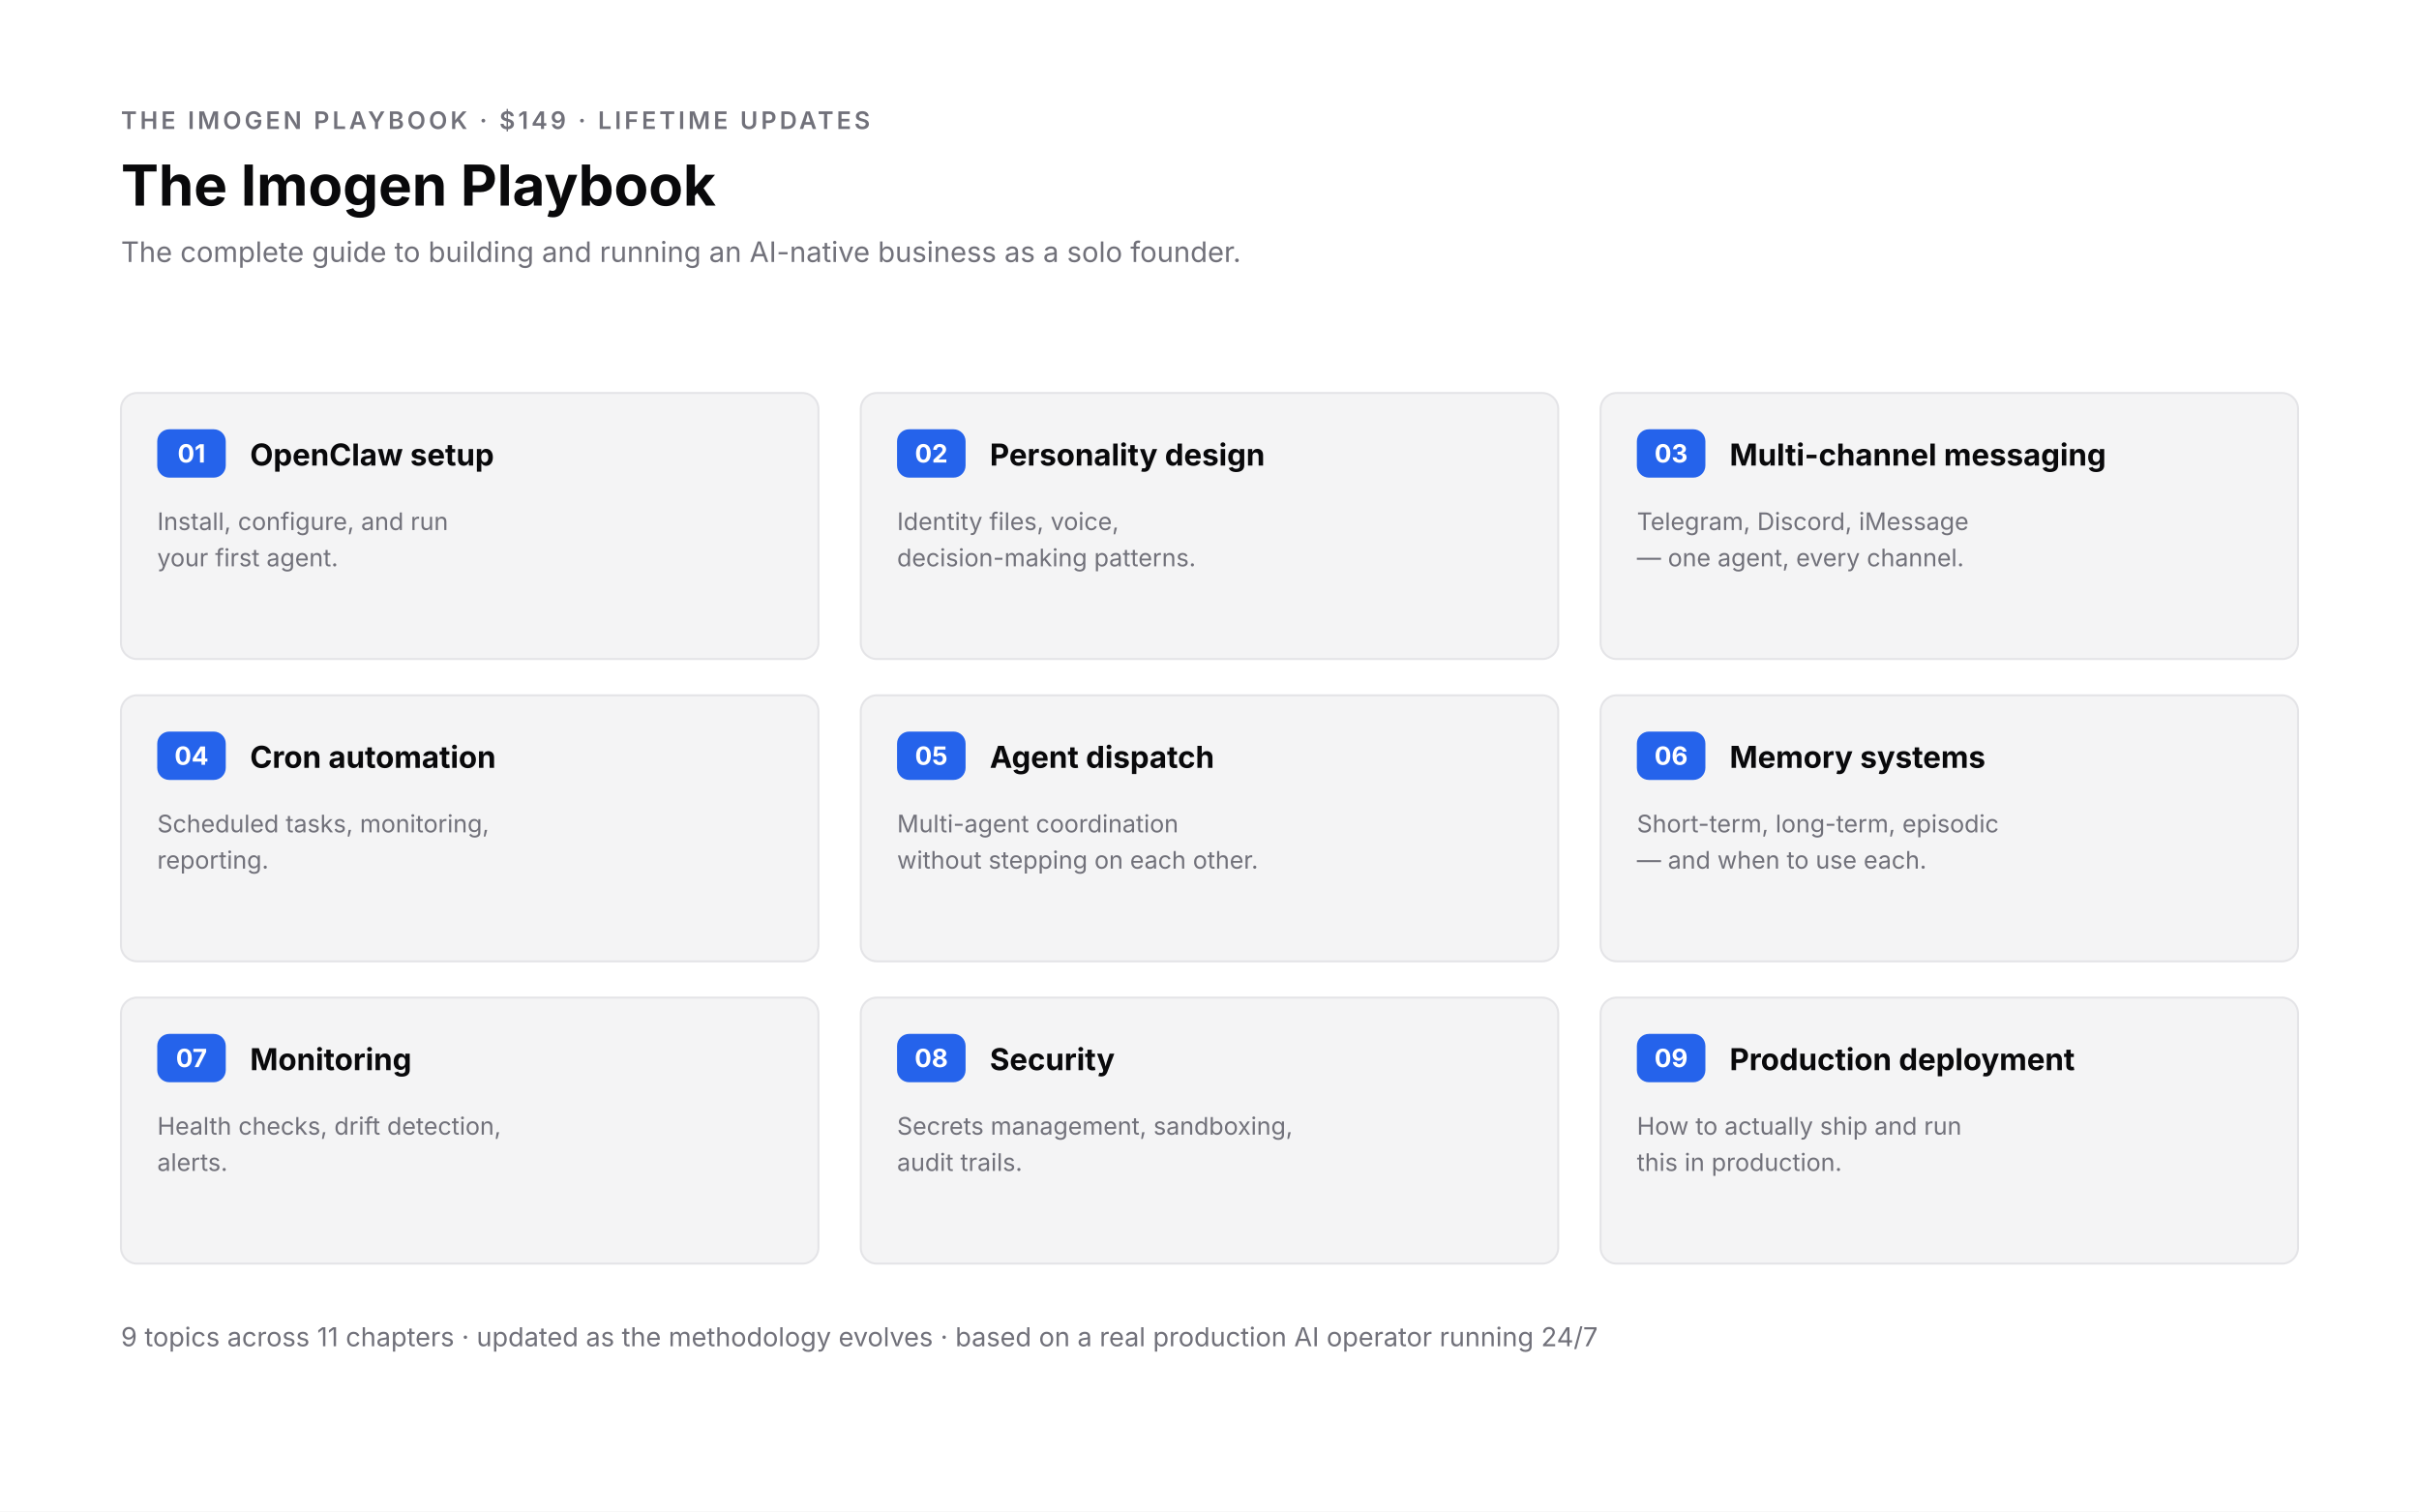
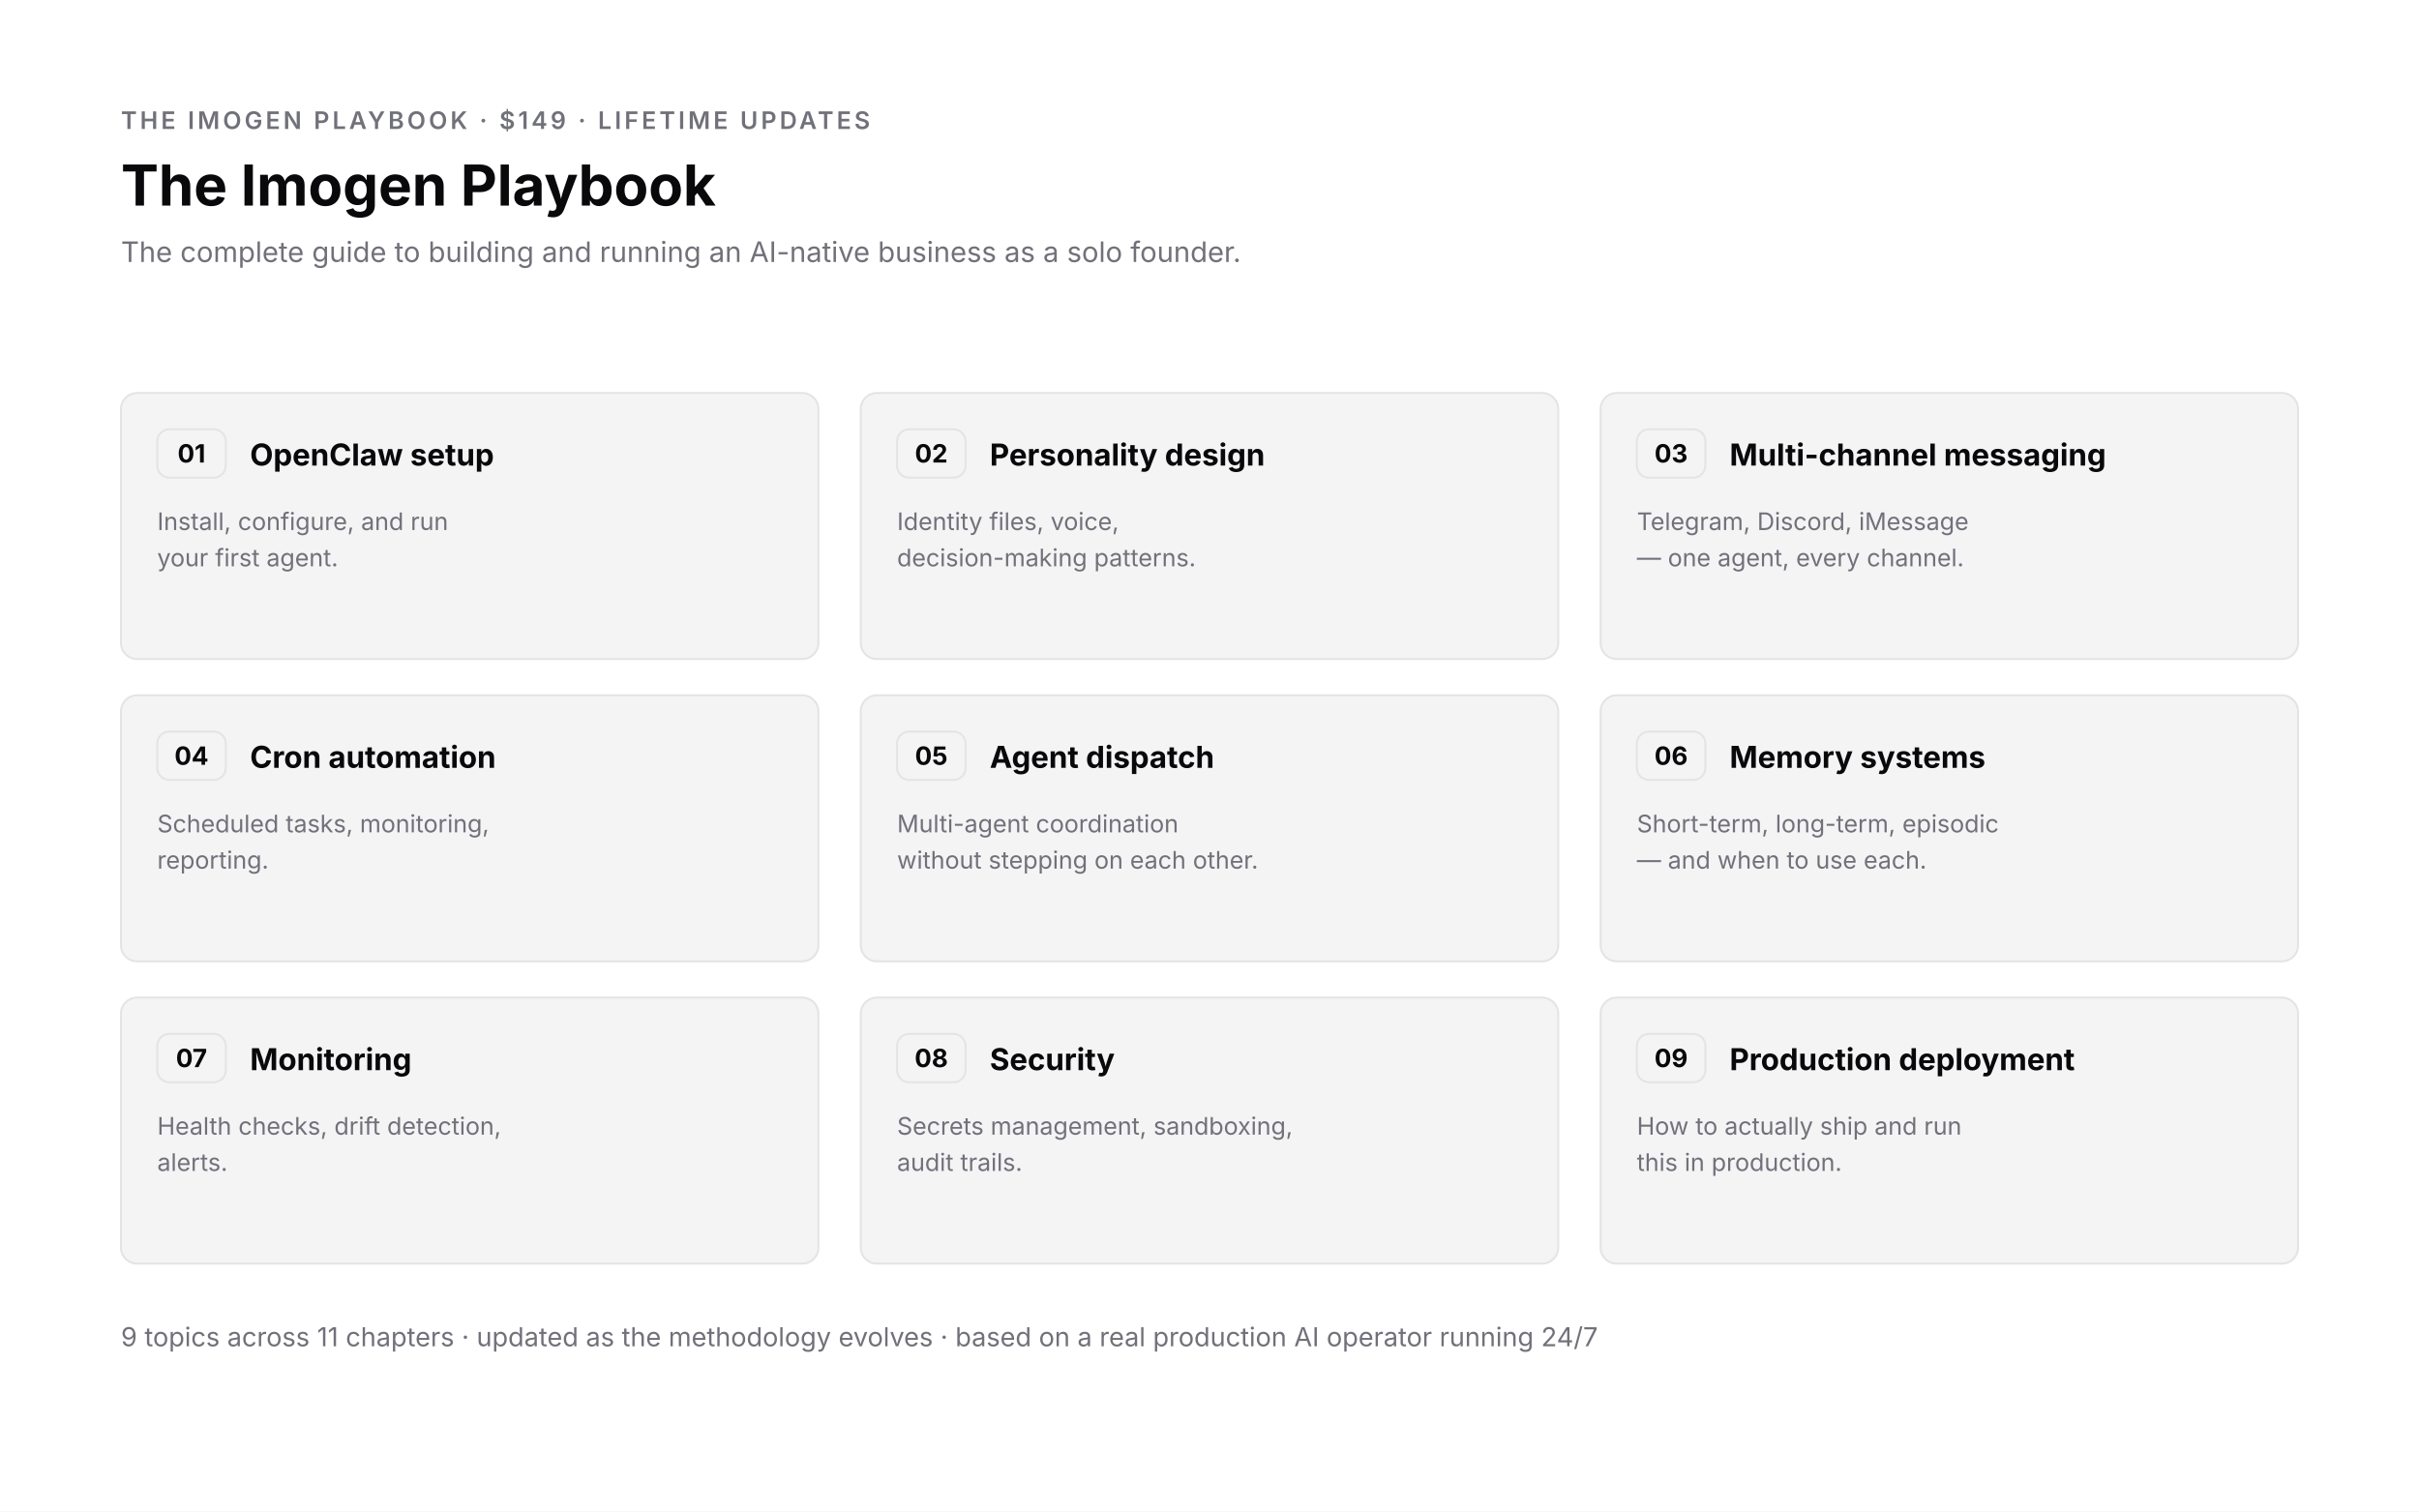
<svg xmlns="http://www.w3.org/2000/svg" viewBox="0 0 1200 750" font-family="Inter, system-ui, sans-serif" role="img" aria-labelledby="dt">
-   <defs>
-     <marker id="arr" viewBox="0 0 10 10" refX="8" refY="5" markerWidth="7" markerHeight="7" orient="auto-start-reverse">
-       <path d="M0 0 L10 5 L0 10 z" fill="#2563eb" />
-     </marker>
-     <marker id="arrm" viewBox="0 0 10 10" refX="8" refY="5" markerWidth="7" markerHeight="7" orient="auto-start-reverse">
-       <path d="M0 0 L10 5 L0 10 z" fill="#71717a" />
-     </marker>
-   </defs>
  <rect width="1200" height="750" fill="#ffffff" />
  <text x="60" y="64" font-size="12" fill="#71717a" font-weight="600" letter-spacing="1.5">THE IMOGEN PLAYBOOK · $149 · LIFETIME UPDATES</text>
  <text x="60" y="102" font-size="28" fill="#09090b" font-weight="700">The Imogen Playbook</text>
  <text x="60" y="130" font-size="14" fill="#71717a">The complete guide to building and running an AI-native business as a solo founder.</text>
  <rect x="60" y="195" width="346" height="132" rx="8" fill="#f4f4f5" stroke="#e4e4e7" stroke-width="1" />
-   <rect x="78" y="213" width="34" height="24" rx="6" fill="#2563eb" />
-   <text x="95.0" y="229.5" font-size="12.5" fill="#ffffff" font-weight="700" text-anchor="middle">01</text>
+   <rect x="78" y="213" width="34" height="24" rx="6" fill="#f4f4f5" stroke="#e4e4e7" />
+   <text x="95.0" y="229.5" font-size="12.5" fill="#09090b" font-weight="700" text-anchor="middle">01</text>
  <text x="124" y="231" font-size="15" fill="#09090b" font-weight="700">OpenClaw setup</text>
  <text x="78" y="263" font-size="12" fill="#71717a">Install, configure, and run</text>
  <text x="78" y="281" font-size="12" fill="#71717a">your first agent.</text>
  <rect x="427" y="195" width="346" height="132" rx="8" fill="#f4f4f5" stroke="#e4e4e7" stroke-width="1" />
-   <rect x="445" y="213" width="34" height="24" rx="6" fill="#2563eb" />
-   <text x="462.0" y="229.5" font-size="12.5" fill="#ffffff" font-weight="700" text-anchor="middle">02</text>
+   <rect x="445" y="213" width="34" height="24" rx="6" fill="#f4f4f5" stroke="#e4e4e7" />
+   <text x="462.0" y="229.5" font-size="12.5" fill="#09090b" font-weight="700" text-anchor="middle">02</text>
  <text x="491" y="231" font-size="15" fill="#09090b" font-weight="700">Personality design</text>
  <text x="445" y="263" font-size="12" fill="#71717a">Identity files, voice,</text>
  <text x="445" y="281" font-size="12" fill="#71717a">decision-making patterns.</text>
  <rect x="794" y="195" width="346" height="132" rx="8" fill="#f4f4f5" stroke="#e4e4e7" stroke-width="1" />
-   <rect x="812" y="213" width="34" height="24" rx="6" fill="#2563eb" />
-   <text x="829.0" y="229.5" font-size="12.5" fill="#ffffff" font-weight="700" text-anchor="middle">03</text>
+   <rect x="812" y="213" width="34" height="24" rx="6" fill="#f4f4f5" stroke="#e4e4e7" />
+   <text x="829.0" y="229.5" font-size="12.5" fill="#09090b" font-weight="700" text-anchor="middle">03</text>
  <text x="858" y="231" font-size="15" fill="#09090b" font-weight="700">Multi-channel messaging</text>
  <text x="812" y="263" font-size="12" fill="#71717a">Telegram, Discord, iMessage</text>
  <text x="812" y="281" font-size="12" fill="#71717a">— one agent, every channel.</text>
  <rect x="60" y="345" width="346" height="132" rx="8" fill="#f4f4f5" stroke="#e4e4e7" stroke-width="1" />
-   <rect x="78" y="363" width="34" height="24" rx="6" fill="#2563eb" />
-   <text x="95.0" y="379.5" font-size="12.5" fill="#ffffff" font-weight="700" text-anchor="middle">04</text>
+   <rect x="78" y="363" width="34" height="24" rx="6" fill="#f4f4f5" stroke="#e4e4e7" />
+   <text x="95.0" y="379.5" font-size="12.5" fill="#09090b" font-weight="700" text-anchor="middle">04</text>
  <text x="124" y="381" font-size="15" fill="#09090b" font-weight="700">Cron automation</text>
  <text x="78" y="413" font-size="12" fill="#71717a">Scheduled tasks, monitoring,</text>
  <text x="78" y="431" font-size="12" fill="#71717a">reporting.</text>
  <rect x="427" y="345" width="346" height="132" rx="8" fill="#f4f4f5" stroke="#e4e4e7" stroke-width="1" />
-   <rect x="445" y="363" width="34" height="24" rx="6" fill="#2563eb" />
-   <text x="462.0" y="379.5" font-size="12.5" fill="#ffffff" font-weight="700" text-anchor="middle">05</text>
+   <rect x="445" y="363" width="34" height="24" rx="6" fill="#f4f4f5" stroke="#e4e4e7" />
+   <text x="462.0" y="379.5" font-size="12.5" fill="#09090b" font-weight="700" text-anchor="middle">05</text>
  <text x="491" y="381" font-size="15" fill="#09090b" font-weight="700">Agent dispatch</text>
  <text x="445" y="413" font-size="12" fill="#71717a">Multi-agent coordination</text>
  <text x="445" y="431" font-size="12" fill="#71717a">without stepping on each other.</text>
  <rect x="794" y="345" width="346" height="132" rx="8" fill="#f4f4f5" stroke="#e4e4e7" stroke-width="1" />
-   <rect x="812" y="363" width="34" height="24" rx="6" fill="#2563eb" />
-   <text x="829.0" y="379.5" font-size="12.5" fill="#ffffff" font-weight="700" text-anchor="middle">06</text>
+   <rect x="812" y="363" width="34" height="24" rx="6" fill="#f4f4f5" stroke="#e4e4e7" />
+   <text x="829.0" y="379.5" font-size="12.5" fill="#09090b" font-weight="700" text-anchor="middle">06</text>
  <text x="858" y="381" font-size="15" fill="#09090b" font-weight="700">Memory systems</text>
  <text x="812" y="413" font-size="12" fill="#71717a">Short-term, long-term, episodic</text>
  <text x="812" y="431" font-size="12" fill="#71717a">— and when to use each.</text>
  <rect x="60" y="495" width="346" height="132" rx="8" fill="#f4f4f5" stroke="#e4e4e7" stroke-width="1" />
-   <rect x="78" y="513" width="34" height="24" rx="6" fill="#2563eb" />
-   <text x="95.0" y="529.5" font-size="12.5" fill="#ffffff" font-weight="700" text-anchor="middle">07</text>
+   <rect x="78" y="513" width="34" height="24" rx="6" fill="#f4f4f5" stroke="#e4e4e7" />
+   <text x="95.0" y="529.5" font-size="12.5" fill="#09090b" font-weight="700" text-anchor="middle">07</text>
  <text x="124" y="531" font-size="15" fill="#09090b" font-weight="700">Monitoring</text>
  <text x="78" y="563" font-size="12" fill="#71717a">Health checks, drift detection,</text>
  <text x="78" y="581" font-size="12" fill="#71717a">alerts.</text>
  <rect x="427" y="495" width="346" height="132" rx="8" fill="#f4f4f5" stroke="#e4e4e7" stroke-width="1" />
-   <rect x="445" y="513" width="34" height="24" rx="6" fill="#2563eb" />
-   <text x="462.0" y="529.5" font-size="12.5" fill="#ffffff" font-weight="700" text-anchor="middle">08</text>
+   <rect x="445" y="513" width="34" height="24" rx="6" fill="#f4f4f5" stroke="#e4e4e7" />
+   <text x="462.0" y="529.5" font-size="12.5" fill="#09090b" font-weight="700" text-anchor="middle">08</text>
  <text x="491" y="531" font-size="15" fill="#09090b" font-weight="700">Security</text>
  <text x="445" y="563" font-size="12" fill="#71717a">Secrets management, sandboxing,</text>
  <text x="445" y="581" font-size="12" fill="#71717a">audit trails.</text>
  <rect x="794" y="495" width="346" height="132" rx="8" fill="#f4f4f5" stroke="#e4e4e7" stroke-width="1" />
-   <rect x="812" y="513" width="34" height="24" rx="6" fill="#2563eb" />
-   <text x="829.0" y="529.5" font-size="12.5" fill="#ffffff" font-weight="700" text-anchor="middle">09</text>
+   <rect x="812" y="513" width="34" height="24" rx="6" fill="#f4f4f5" stroke="#e4e4e7" />
+   <text x="829.0" y="529.5" font-size="12.5" fill="#09090b" font-weight="700" text-anchor="middle">09</text>
  <text x="858" y="531" font-size="15" fill="#09090b" font-weight="700">Production deployment</text>
  <text x="812" y="563" font-size="12" fill="#71717a">How to actually ship and run</text>
  <text x="812" y="581" font-size="12" fill="#71717a">this in production.</text>
  <text x="60" y="668" font-size="13" fill="#71717a">9 topics across 11 chapters · updated as the methodology evolves · based on a real production AI operator running 24/7</text>
</svg>
